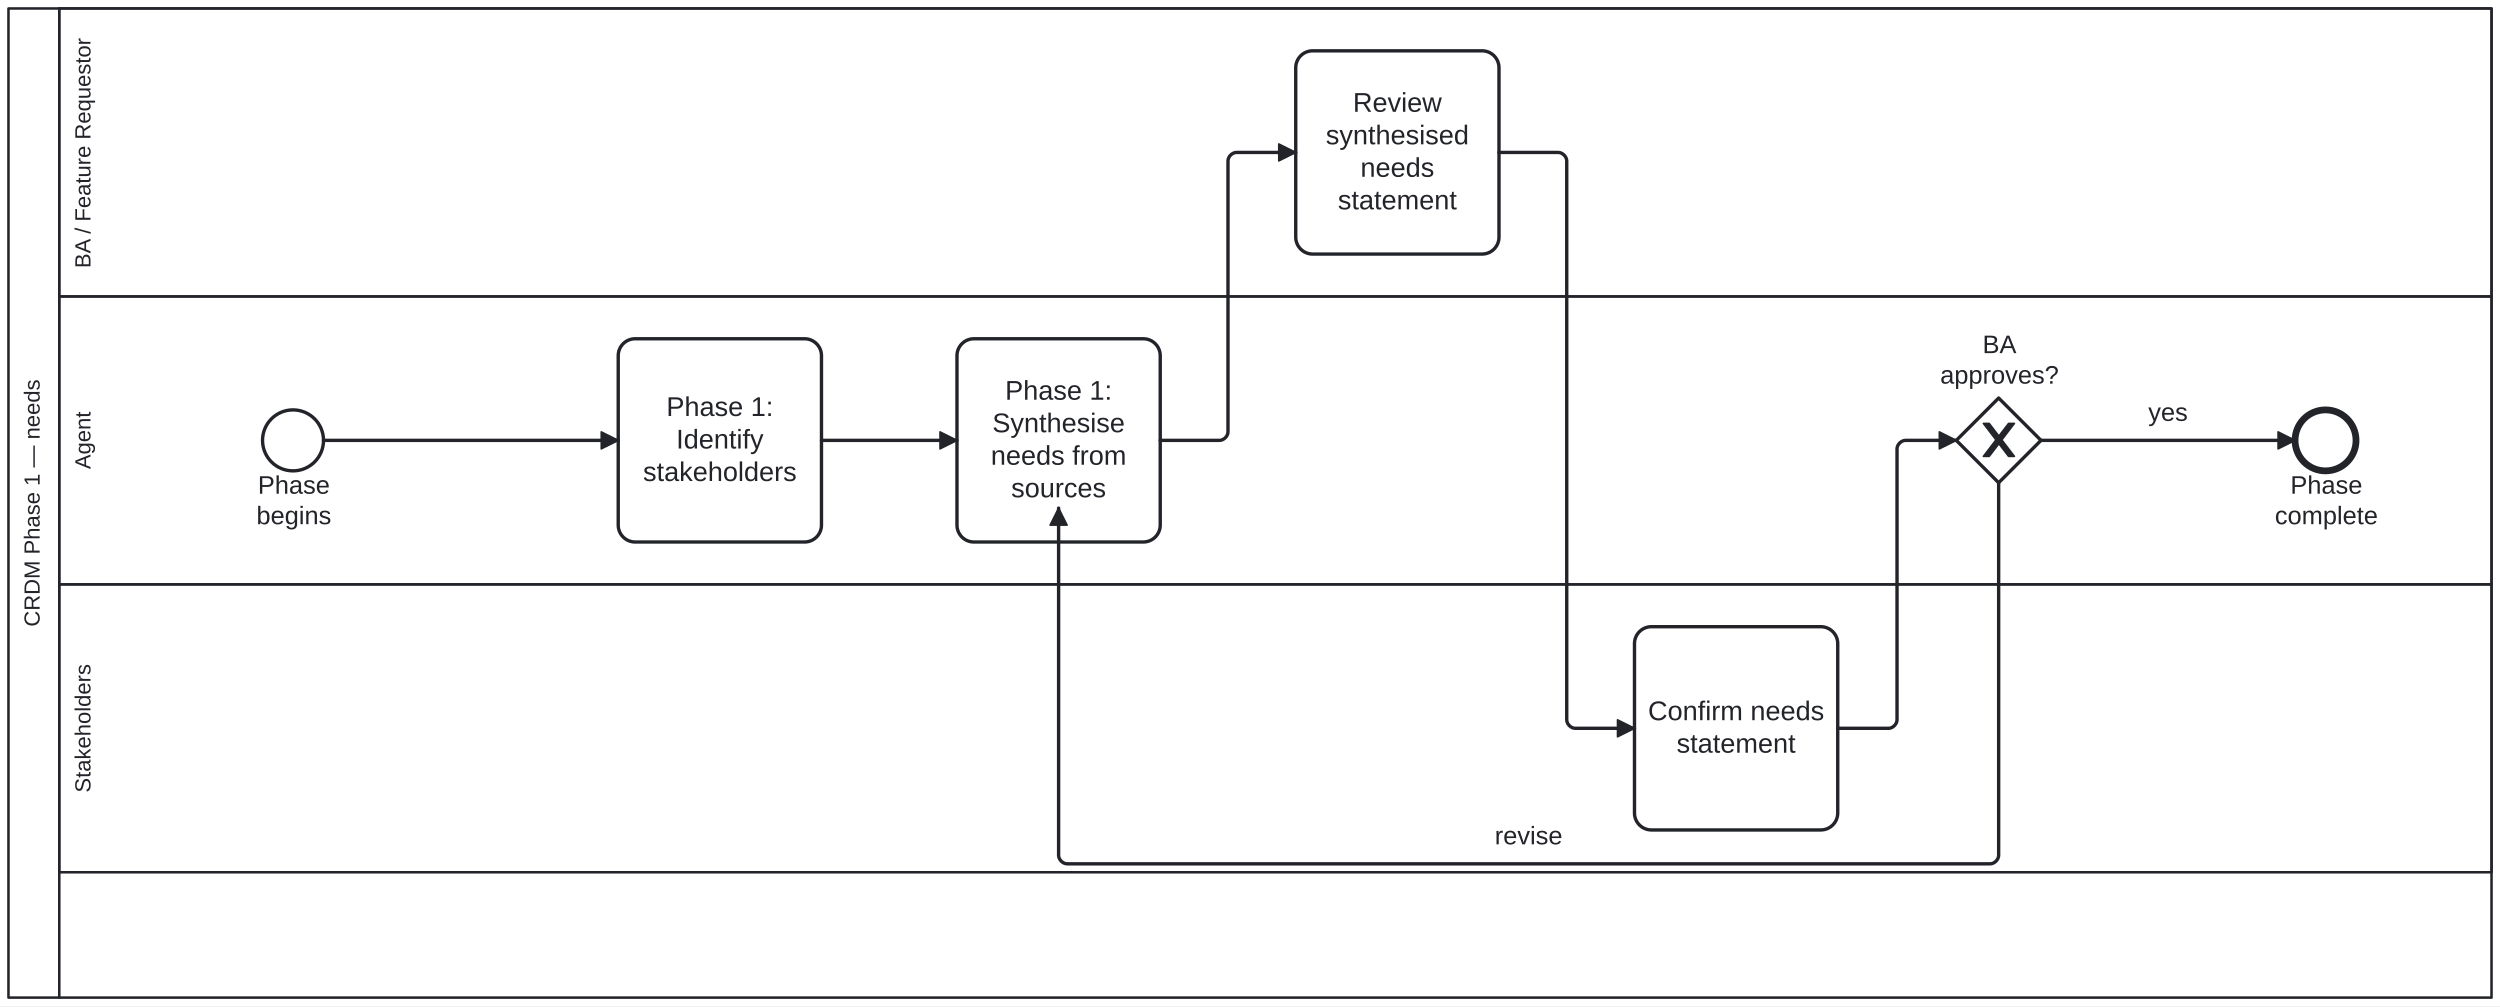
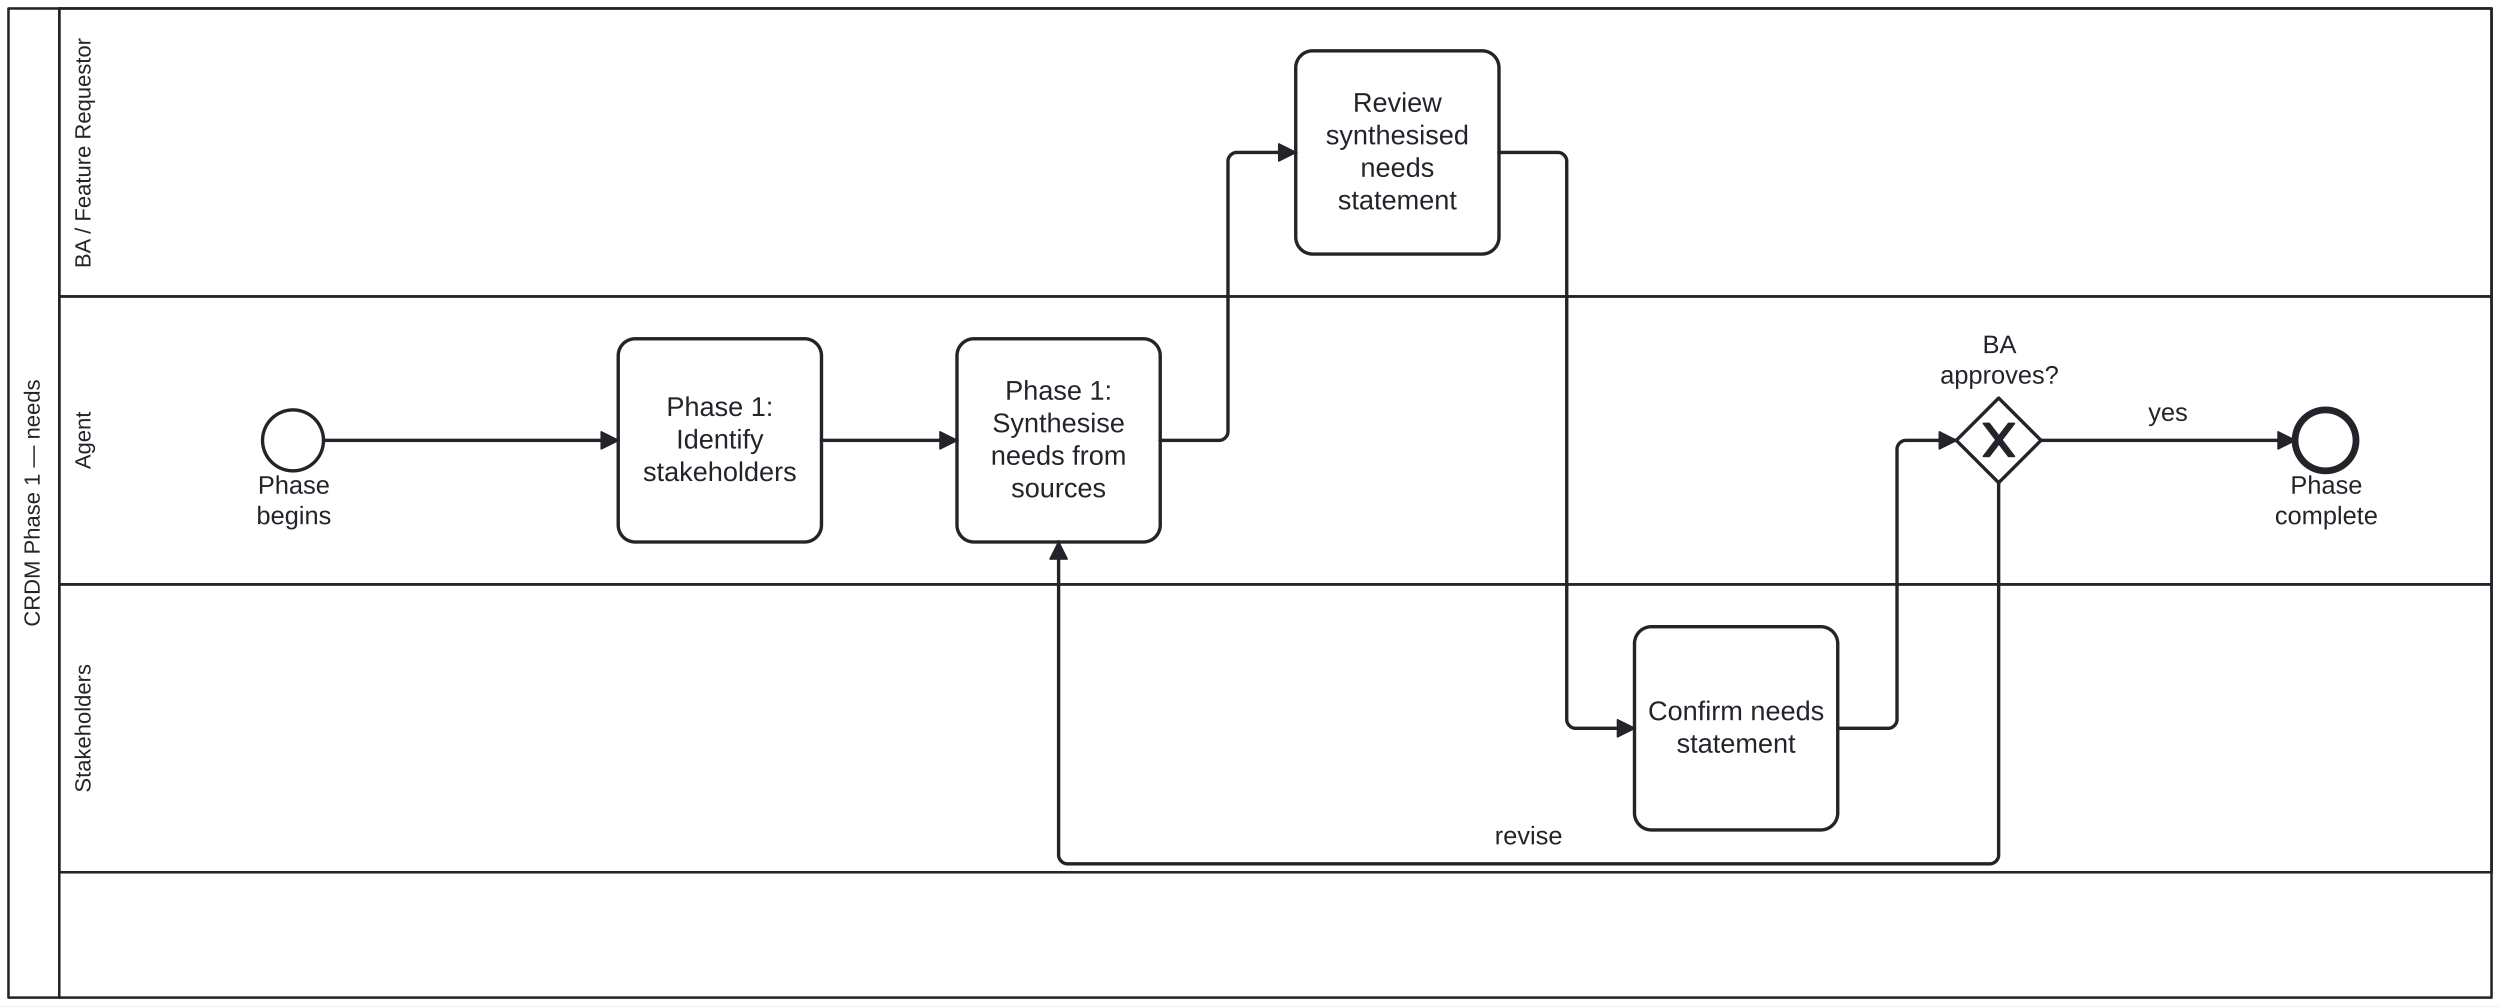
<svg xmlns="http://www.w3.org/2000/svg" width="100%" style="max-width:100%;height:auto" viewBox="155 75 1476 594" version="1.1">
  <rect x="155" y="75" width="1476" height="594" fill="#ffffff" />
  <g class="djs-group">
    <g class="djs-element djs-shape" data-element-id="Participant_Process_CRDM_Needs" style="display: block;" transform="matrix(1 0 0 1 160 80)">
      <g class="djs-visual">
        <rect x="0" y="0" width="1466" height="584" rx="0" ry="0" style="stroke-linecap: round; stroke-linejoin: round; stroke: rgb(34, 36, 42); stroke-width: 1.5px; fill: white; fill-opacity: 0.95;" />
        <path style="fill: none; stroke-linecap: round; stroke-linejoin: round; stroke: rgb(34, 36, 42); stroke-width: 1.5px;" d="M30,0L30,584" />
        <text lineHeight="1.05" class="djs-label" transform="matrix(-1.83697e-16 -1 1 -1.83697e-16 0 584)" style="font-family: Arial, sans-serif; font-size: 13px; font-weight: normal; fill: rgb(34, 36, 42);">
          <tspan x="219.024" y="18.413">CRDM Phase 1 — needs</tspan>
        </text>
      </g>
      <rect class="djs-hit djs-hit-all" x="0" y="0" width="1466" height="584" style="fill: none; stroke-opacity: 0; stroke: white; stroke-width: 15px;" />
    </g>
    <g class="djs-children">
      <g class="djs-group">
        <g class="djs-element djs-shape" data-element-id="Lane_Stakeholders" style="display: block;" transform="matrix(1 0 0 1 190 420)">
          <g class="djs-visual">
            <rect x="0" y="0" width="1436" height="170" rx="0" ry="0" style="stroke-linecap: round; stroke-linejoin: round; stroke: rgb(34, 36, 42); stroke-width: 1.5px; fill: white; fill-opacity: 0.25;" />
            <text lineHeight="1.05" class="djs-label" transform="matrix(-1.83697e-16 -1 1 -1.83697e-16 0 170)" style="font-family: Arial, sans-serif; font-size: 13px; font-weight: normal; fill: rgb(34, 36, 42);">
              <tspan x="47.06" y="18.413">Stakeholders</tspan>
            </text>
          </g>
          <rect class="djs-hit djs-hit-all" x="0" y="0" width="1436" height="170" style="fill: none; stroke-opacity: 0; stroke: white; stroke-width: 15px;" />
        </g>
      </g>
      <g class="djs-group">
        <g class="djs-element djs-shape" data-element-id="Lane_Agent" style="display: block;" transform="matrix(1 0 0 1 190 250)">
          <g class="djs-visual">
            <rect x="0" y="0" width="1436" height="170" rx="0" ry="0" style="stroke-linecap: round; stroke-linejoin: round; stroke: rgb(34, 36, 42); stroke-width: 1.5px; fill: white; fill-opacity: 0.25;" />
            <text lineHeight="1.05" class="djs-label" transform="matrix(-1.83697e-16 -1 1 -1.83697e-16 0 170)" style="font-family: Arial, sans-serif; font-size: 13px; font-weight: normal; fill: rgb(34, 36, 42);">
              <tspan x="68.014" y="18.413">Agent</tspan>
            </text>
          </g>
          <rect class="djs-hit djs-hit-all" x="0" y="0" width="1436" height="170" style="fill: none; stroke-opacity: 0; stroke: white; stroke-width: 15px;" />
        </g>
      </g>
      <g class="djs-group">
        <g class="djs-element djs-shape" data-element-id="Lane_BA" style="display: block;" transform="matrix(1 0 0 1 190 80)">
          <g class="djs-visual">
            <rect x="0" y="0" width="1436" height="170" rx="0" ry="0" style="stroke-linecap: round; stroke-linejoin: round; stroke: rgb(34, 36, 42); stroke-width: 1.5px; fill: white; fill-opacity: 0.25;" />
            <text lineHeight="1.05" class="djs-label" transform="matrix(-1.83697e-16 -1 1 -1.83697e-16 0 170)" style="font-family: Arial, sans-serif; font-size: 13px; font-weight: normal; fill: rgb(34, 36, 42);">
              <tspan x="16.715" y="18.413">BA / Feature Requestor</tspan>
            </text>
          </g>
          <rect class="djs-hit djs-hit-all" x="0" y="0" width="1436" height="170" style="fill: none; stroke-opacity: 0; stroke: white; stroke-width: 15px;" />
        </g>
      </g>
      <g class="djs-group">
        <g class="djs-element djs-shape" data-element-id="Start_Process_CRDM_Needs" style="display: block;" transform="matrix(1 0 0 1 310 317)">
          <g class="djs-visual">
            <circle cx="18" cy="18" r="18" style="stroke-linecap: round; stroke-linejoin: round; stroke: rgb(34, 36, 42); stroke-width: 2px; fill: white; fill-opacity: 0.95;" />
          </g>
          <rect class="djs-hit djs-hit-all" x="0" y="0" width="36" height="36" style="fill: none; stroke-opacity: 0; stroke: white; stroke-width: 15px;" />
        </g>
      </g>
      <g class="djs-group">
        <g class="djs-element djs-shape" data-element-id="Start_Process_CRDM_Needs_label" style="display: block;" transform="matrix(1 0 0 1 306 353)">
          <g class="djs-visual">
            <text lineHeight="1.2" class="djs-label" style="font-family: Arial, sans-serif; font-size: 15px; font-weight: normal; fill: rgb(34, 36, 42);">
              <tspan x="1.234" y="13.5">Phase</tspan>
              <tspan x="0.399" y="31.5">begins</tspan>
            </text>
          </g>
          <rect class="djs-hit djs-hit-all" x="0" y="0" width="45" height="36" style="fill: none; stroke-opacity: 0; stroke: white; stroke-width: 15px;" />
        </g>
      </g>
      <g class="djs-group">
        <g class="djs-element djs-shape" data-element-id="A_Stakeholders" style="display: block;" transform="matrix(1 0 0 1 520 275)">
          <g class="djs-visual">
            <rect x="0" y="0" width="120" height="120" rx="10" ry="10" style="stroke-linecap: round; stroke-linejoin: round; stroke: rgb(34, 36, 42); stroke-width: 2px; fill: white; fill-opacity: 0.95;" />
            <text lineHeight="1.2" class="djs-label" style="font-family: Arial, sans-serif; font-size: 16px; font-weight: normal; fill: rgb(34, 36, 42);">
              <tspan x="28.422" y="45.6">Phase 1: </tspan>
              <tspan x="34.207" y="64.8">Identify</tspan>
              <tspan x="14.641" y="84">stakeholders</tspan>
            </text>
          </g>
          <rect class="djs-hit djs-hit-all" x="0" y="0" width="120" height="120" style="fill: none; stroke-opacity: 0; stroke: white; stroke-width: 15px;" />
        </g>
      </g>
      <g class="djs-group">
        <g class="djs-element djs-shape" data-element-id="A_Synthesise" style="display: block;" transform="matrix(1 0 0 1 720 275)">
          <g class="djs-visual">
            <rect x="0" y="0" width="120" height="120" rx="10" ry="10" style="stroke-linecap: round; stroke-linejoin: round; stroke: rgb(34, 36, 42); stroke-width: 2px; fill: white; fill-opacity: 0.95;" />
            <text lineHeight="1.2" class="djs-label" style="font-family: Arial, sans-serif; font-size: 16px; font-weight: normal; fill: rgb(34, 36, 42);">
              <tspan x="28.422" y="36">Phase 1: </tspan>
              <tspan x="20.867" y="55.2">Synthesise</tspan>
              <tspan x="19.98" y="74.4">needs from </tspan>
              <tspan x="31.988" y="93.6">sources</tspan>
            </text>
          </g>
          <rect class="djs-hit djs-hit-all" x="0" y="0" width="120" height="120" style="fill: none; stroke-opacity: 0; stroke: white; stroke-width: 15px;" />
        </g>
      </g>
      <g class="djs-group">
        <g class="djs-element djs-shape" data-element-id="BA_ReviewNeeds" style="display: block;" transform="matrix(1 0 0 1 920 105)">
          <g class="djs-visual">
            <rect x="0" y="0" width="120" height="120" rx="10" ry="10" style="stroke-linecap: round; stroke-linejoin: round; stroke: rgb(34, 36, 42); stroke-width: 2px; fill: white; fill-opacity: 0.95;" />
            <text lineHeight="1.2" class="djs-label" style="font-family: Arial, sans-serif; font-size: 16px; font-weight: normal; fill: rgb(34, 36, 42);">
              <tspan x="33.77" y="36">Review </tspan>
              <tspan x="17.754" y="55.2">synthesised</tspan>
              <tspan x="38.203" y="74.4">needs </tspan>
              <tspan x="24.871" y="93.6">statement</tspan>
            </text>
          </g>
          <rect class="djs-hit djs-hit-all" x="0" y="0" width="120" height="120" style="fill: none; stroke-opacity: 0; stroke: white; stroke-width: 15px;" />
        </g>
      </g>
      <g class="djs-group">
        <g class="djs-element djs-shape" data-element-id="S_ConfirmNeeds" style="display: block;" transform="matrix(1 0 0 1 1120 445)">
          <g class="djs-visual">
            <rect x="0" y="0" width="120" height="120" rx="10" ry="10" style="stroke-linecap: round; stroke-linejoin: round; stroke: rgb(34, 36, 42); stroke-width: 2px; fill: white; fill-opacity: 0.95;" />
            <text lineHeight="1.2" class="djs-label" style="font-family: Arial, sans-serif; font-size: 16px; font-weight: normal; fill: rgb(34, 36, 42);">
              <tspan x="7.977" y="55.2">Confirm needs</tspan>
              <tspan x="24.871" y="74.4">statement</tspan>
            </text>
          </g>
          <rect class="djs-hit djs-hit-all" x="0" y="0" width="120" height="120" style="fill: none; stroke-opacity: 0; stroke: white; stroke-width: 15px;" />
        </g>
      </g>
      <g class="djs-group">
        <g class="djs-element djs-shape" data-element-id="GW_Needs" style="display: block;" transform="matrix(1 0 0 1 1310 310)">
          <g class="djs-visual">
            <polygon points="25,0 50,25 25,50 0,25" style="stroke-linecap: round; stroke-linejoin: round; stroke: rgb(34, 36, 42); stroke-width: 2px; fill: white; fill-opacity: 0.95;" />
            <path d="m 16,15 7.429,9.714 -7.429,9.714 3.429,0 5.714,-7.464 5.714,7.464 3.429,0 -7.429,-9.714 7.429,-9.714 -3.429,0 -5.714,7.464 -5.714,-7.464 -3.429,0 z" style="fill: rgb(34, 36, 42); stroke-linecap: round; stroke-linejoin: round; stroke: rgb(34, 36, 42); stroke-width: 1px;" />
          </g>
          <rect class="djs-hit djs-hit-all" x="0" y="0" width="50" height="50" style="fill: none; stroke-opacity: 0; stroke: white; stroke-width: 15px;" />
        </g>
      </g>
      <g class="djs-group">
        <g class="djs-element djs-shape" data-element-id="GW_Needs_label" style="display: block;" transform="matrix(1 0 0 1 1300 270)">
          <g class="djs-visual">
            <text lineHeight="1.2" class="djs-label" style="font-family: Arial, sans-serif; font-size: 15px; font-weight: normal; fill: rgb(34, 36, 42);">
              <tspan x="25.495" y="13.5">BA </tspan>
              <tspan x="0.476" y="31.5">approves?</tspan>
            </text>
          </g>
          <rect class="djs-hit djs-hit-all" x="0" y="0" width="71" height="36" style="fill: none; stroke-opacity: 0; stroke: white; stroke-width: 15px;" />
        </g>
      </g>
      <g class="djs-group">
        <g class="djs-element djs-shape" data-element-id="End_Process_CRDM_Needs" style="display: block;" transform="matrix(1 0 0 1 1510 317)">
          <g class="djs-visual">
            <circle cx="18" cy="18" r="18" style="stroke-linecap: round; stroke-linejoin: round; stroke: rgb(34, 36, 42); stroke-width: 4px; fill: white; fill-opacity: 0.95;" />
          </g>
          <rect class="djs-hit djs-hit-all" x="0" y="0" width="36" height="36" style="fill: none; stroke-opacity: 0; stroke: white; stroke-width: 15px;" />
        </g>
      </g>
      <g class="djs-group">
        <g class="djs-element djs-shape" data-element-id="End_Process_CRDM_Needs_label" style="display: block;" transform="matrix(1 0 0 1 1498 353)">
          <g class="djs-visual">
            <text lineHeight="1.2" class="djs-label" style="font-family: Arial, sans-serif; font-size: 15px; font-weight: normal; fill: rgb(34, 36, 42);">
              <tspan x="9.234" y="13.5">Phase </tspan>
              <tspan x="0.068" y="31.5">complete</tspan>
            </text>
          </g>
          <rect class="djs-hit djs-hit-all" x="0" y="0" width="61" height="36" style="fill: none; stroke-opacity: 0; stroke: white; stroke-width: 15px;" />
        </g>
      </g>
      <g class="djs-group">
        <g class="djs-element djs-connection" data-element-id="SF_Process_CRDM_Needs_1" style="display: block;">
          <g class="djs-visual">
            <defs>
              <marker id="bpmn-marker-1" viewBox="0 0 20 20" refX="11" refY="10" markerWidth="10" markerHeight="10" orient="auto">
                <path d="M 1 5 L 11 10 L 1 15 Z" style="stroke-linecap: round; stroke-linejoin: round; stroke: rgb(34, 36, 42); stroke-width: 1px; fill: rgb(34, 36, 42);" />
              </marker>
            </defs>
            <path data-corner-radius="5" style="fill: none; stroke-linecap: round; stroke-linejoin: round; stroke: rgb(34, 36, 42); stroke-width: 2px; marker-end: url('#bpmn-marker-1');" d="M346,335L520,335" />
          </g>
          <path d="M346,335L520,335" class="djs-hit djs-hit-stroke" style="fill: none; stroke-opacity: 0; stroke: white; stroke-width: 15px;" />
        </g>
      </g>
      <g class="djs-group">
        <g class="djs-element djs-connection" data-element-id="SF_Process_CRDM_Needs_2" style="display: block;">
          <g class="djs-visual">
            <defs>
              <marker id="bpmn-marker-2" viewBox="0 0 20 20" refX="11" refY="10" markerWidth="10" markerHeight="10" orient="auto">
                <path d="M 1 5 L 11 10 L 1 15 Z" style="stroke-linecap: round; stroke-linejoin: round; stroke: rgb(34, 36, 42); stroke-width: 1px; fill: rgb(34, 36, 42);" />
              </marker>
            </defs>
            <path data-corner-radius="5" style="fill: none; stroke-linecap: round; stroke-linejoin: round; stroke: rgb(34, 36, 42); stroke-width: 2px; marker-end: url('#bpmn-marker-2');" d="M640,335L720,335" />
          </g>
          <path d="M640,335L720,335" class="djs-hit djs-hit-stroke" style="fill: none; stroke-opacity: 0; stroke: white; stroke-width: 15px;" />
        </g>
      </g>
      <g class="djs-group">
        <g class="djs-element djs-connection" data-element-id="SF_Process_CRDM_Needs_3" style="display: block;">
          <g class="djs-visual">
            <defs>
              <marker id="bpmn-marker-3" viewBox="0 0 20 20" refX="11" refY="10" markerWidth="10" markerHeight="10" orient="auto">
                <path d="M 1 5 L 11 10 L 1 15 Z" style="stroke-linecap: round; stroke-linejoin: round; stroke: rgb(34, 36, 42); stroke-width: 1px; fill: rgb(34, 36, 42);" />
              </marker>
            </defs>
            <path data-corner-radius="5" style="fill: none; stroke-linecap: round; stroke-linejoin: round; stroke: rgb(34, 36, 42); stroke-width: 2px; marker-end: url('#bpmn-marker-3');" d="M840,335L875,335C877.5,335,880,332.5,880,330L880,170C880,167.5,882.5,165,885,165L920,165" />
          </g>
          <path d="M840,335L880,335L880,165L920,165" class="djs-hit djs-hit-stroke" style="fill: none; stroke-opacity: 0; stroke: white; stroke-width: 15px;" />
        </g>
      </g>
      <g class="djs-group">
        <g class="djs-element djs-connection" data-element-id="SF_Process_CRDM_Needs_4" style="display: block;">
          <g class="djs-visual">
            <defs>
              <marker id="bpmn-marker-4" viewBox="0 0 20 20" refX="11" refY="10" markerWidth="10" markerHeight="10" orient="auto">
                <path d="M 1 5 L 11 10 L 1 15 Z" style="stroke-linecap: round; stroke-linejoin: round; stroke: rgb(34, 36, 42); stroke-width: 1px; fill: rgb(34, 36, 42);" />
              </marker>
            </defs>
            <path data-corner-radius="5" style="fill: none; stroke-linecap: round; stroke-linejoin: round; stroke: rgb(34, 36, 42); stroke-width: 2px; marker-end: url('#bpmn-marker-4');" d="M1040,165L1075,165C1077.5,165,1080,167.5,1080,170L1080,500C1080,502.5,1082.5,505,1085,505L1120,505" />
          </g>
          <path d="M1040,165L1080,165L1080,505L1120,505" class="djs-hit djs-hit-stroke" style="fill: none; stroke-opacity: 0; stroke: white; stroke-width: 15px;" />
        </g>
      </g>
      <g class="djs-group">
        <g class="djs-element djs-connection" data-element-id="SF_Process_CRDM_Needs_5" style="display: block;">
          <g class="djs-visual">
            <defs>
              <marker id="bpmn-marker-5" viewBox="0 0 20 20" refX="11" refY="10" markerWidth="10" markerHeight="10" orient="auto">
                <path d="M 1 5 L 11 10 L 1 15 Z" style="stroke-linecap: round; stroke-linejoin: round; stroke: rgb(34, 36, 42); stroke-width: 1px; fill: rgb(34, 36, 42);" />
              </marker>
            </defs>
            <path data-corner-radius="5" style="fill: none; stroke-linecap: round; stroke-linejoin: round; stroke: rgb(34, 36, 42); stroke-width: 2px; marker-end: url('#bpmn-marker-5');" d="M1240,505L1270,505C1272.5,505,1275,502.5,1275,500L1275,340C1275,337.5,1277.5,335,1280,335L1310,335" />
          </g>
          <path d="M1240,505L1275,505L1275,335L1310,335" class="djs-hit djs-hit-stroke" style="fill: none; stroke-opacity: 0; stroke: white; stroke-width: 15px;" />
        </g>
      </g>
      <g class="djs-group">
        <g class="djs-element djs-connection" data-element-id="SF_Process_CRDM_Needs_6" style="display: block;">
          <g class="djs-visual">
            <defs>
              <marker id="bpmn-marker-6" viewBox="0 0 20 20" refX="11" refY="10" markerWidth="10" markerHeight="10" orient="auto">
                <path d="M 1 5 L 11 10 L 1 15 Z" style="stroke-linecap: round; stroke-linejoin: round; stroke: rgb(34, 36, 42); stroke-width: 1px; fill: rgb(34, 36, 42);" />
              </marker>
            </defs>
-             <path data-corner-radius="5" style="fill: none; stroke-linecap: round; stroke-linejoin: round; stroke: rgb(34, 36, 42); stroke-width: 2px; marker-end: url('#bpmn-marker-6');" d="M1335,360L1335,580C1335,582.5,1332.5,585,1330,585L785,585C782.5,585,780,582.5,780,580L780,375" />
-           </g>
-           <path d="M1335,360L1335,585L780,585L780,375" class="djs-hit djs-hit-stroke" style="fill: none; stroke-opacity: 0; stroke: white; stroke-width: 15px;" />
+             <path data-corner-radius="5" style="fill: none; stroke-linecap: round; stroke-linejoin: round; stroke: rgb(34, 36, 42); stroke-width: 2px; marker-end: url('#bpmn-marker-6');" d="M1335,360L1335,580C1335,582.5,1332.5,585,1330,585L785,585C782.5,585,780,582.5,780,580L780,395" />
+           </g>
+           <path d="M1335,360L1335,585L780,585L780,395" class="djs-hit djs-hit-stroke" style="fill: none; stroke-opacity: 0; stroke: white; stroke-width: 15px;" />
        </g>
      </g>
      <g class="djs-group">
        <g class="djs-element djs-shape" data-element-id="SF_Process_CRDM_Needs_6_label" style="display: block;" transform="matrix(1 0 0 1 1037 560)">
          <g class="djs-visual">
            <text lineHeight="1.2" class="djs-label" style="font-family: Arial, sans-serif; font-size: 15px; font-weight: normal; fill: rgb(34, 36, 42);">
              <tspan x="0.494" y="13.5">revise</tspan>
            </text>
          </g>
          <rect class="djs-hit djs-hit-all" x="0" y="0" width="41" height="18" style="fill: none; stroke-opacity: 0; stroke: white; stroke-width: 15px;" />
        </g>
      </g>
      <g class="djs-group">
        <g class="djs-element djs-connection" data-element-id="SF_Process_CRDM_Needs_7" style="display: block;">
          <g class="djs-visual">
            <defs>
              <marker id="bpmn-marker-7" viewBox="0 0 20 20" refX="11" refY="10" markerWidth="10" markerHeight="10" orient="auto">
                <path d="M 1 5 L 11 10 L 1 15 Z" style="stroke-linecap: round; stroke-linejoin: round; stroke: rgb(34, 36, 42); stroke-width: 1px; fill: rgb(34, 36, 42);" />
              </marker>
            </defs>
            <path data-corner-radius="5" style="fill: none; stroke-linecap: round; stroke-linejoin: round; stroke: rgb(34, 36, 42); stroke-width: 2px; marker-end: url('#bpmn-marker-7');" d="M1360,335L1510,335" />
          </g>
          <path d="M1360,335L1510,335" class="djs-hit djs-hit-stroke" style="fill: none; stroke-opacity: 0; stroke: white; stroke-width: 15px;" />
        </g>
      </g>
      <g class="djs-group">
        <g class="djs-element djs-shape" data-element-id="SF_Process_CRDM_Needs_7_label" style="display: block;" transform="matrix(1 0 0 1 1423 310)">
          <g class="djs-visual">
            <text lineHeight="1.2" class="djs-label" style="font-family: Arial, sans-serif; font-size: 15px; font-weight: normal; fill: rgb(34, 36, 42);">
              <tspan x="0.329" y="13.5">yes</tspan>
            </text>
          </g>
          <rect class="djs-hit djs-hit-all" x="0" y="0" width="24" height="18" style="fill: none; stroke-opacity: 0; stroke: white; stroke-width: 15px;" />
        </g>
      </g>
    </g>
  </g>
</svg>
